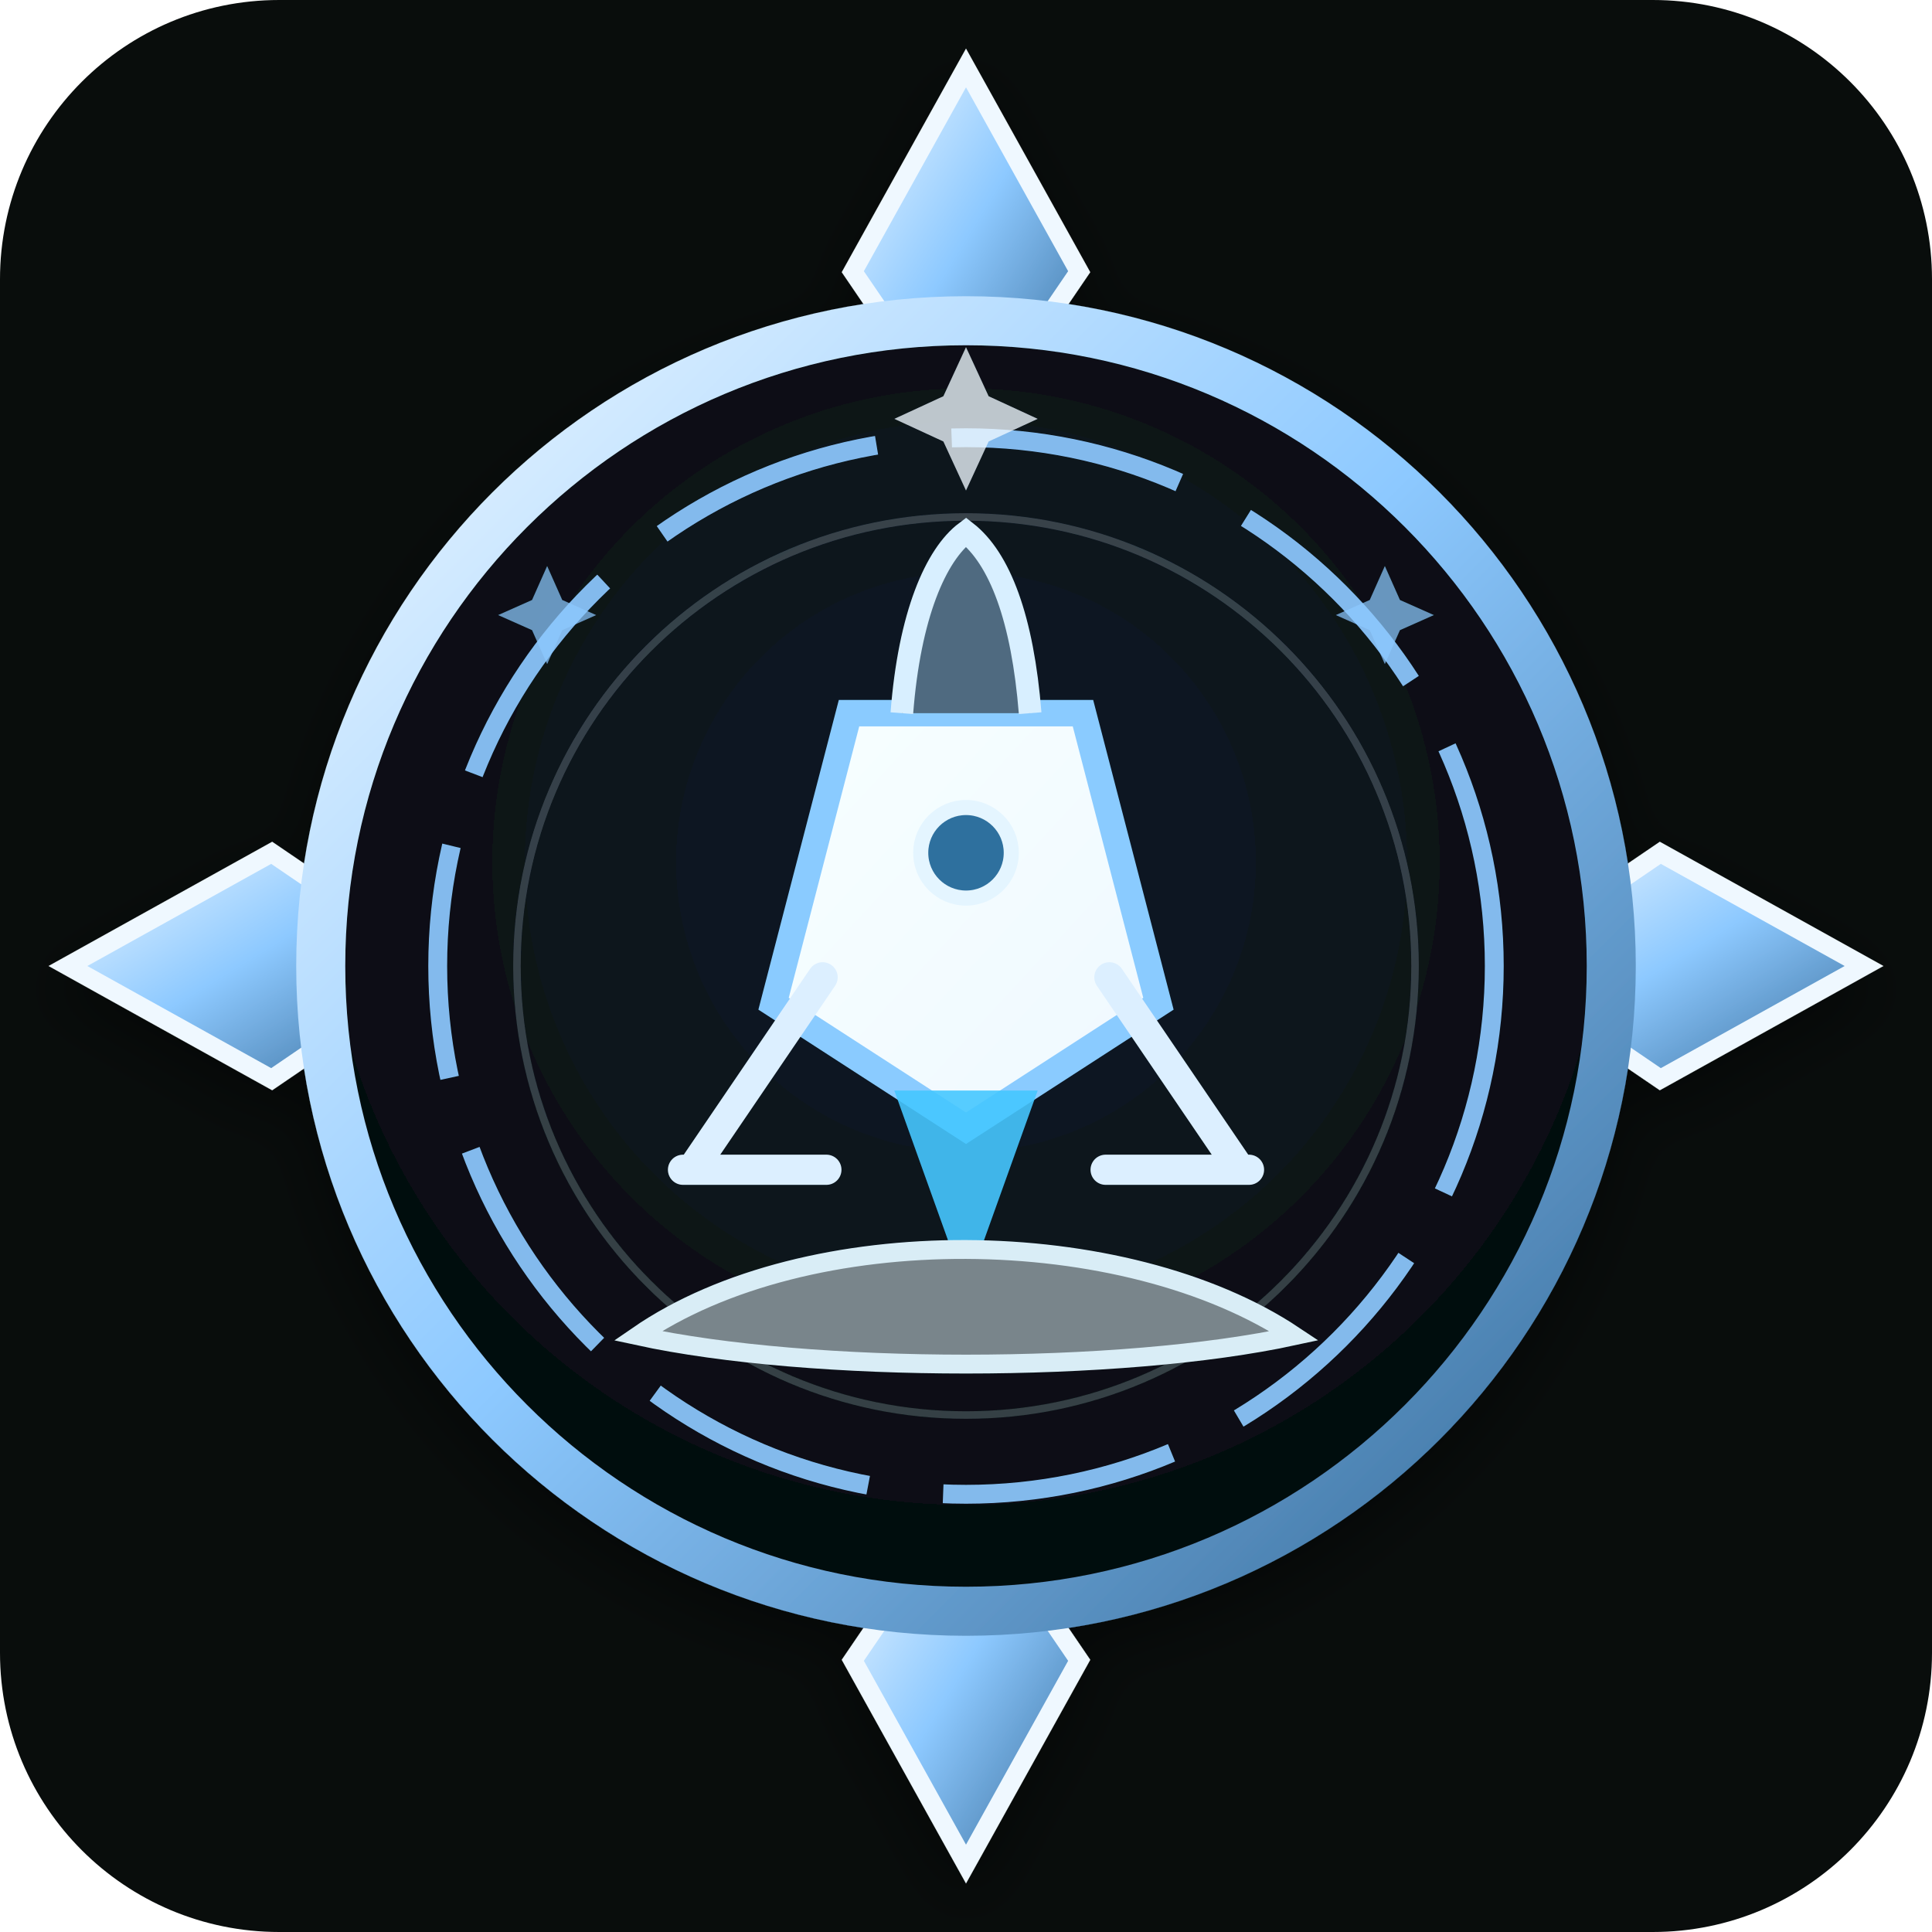
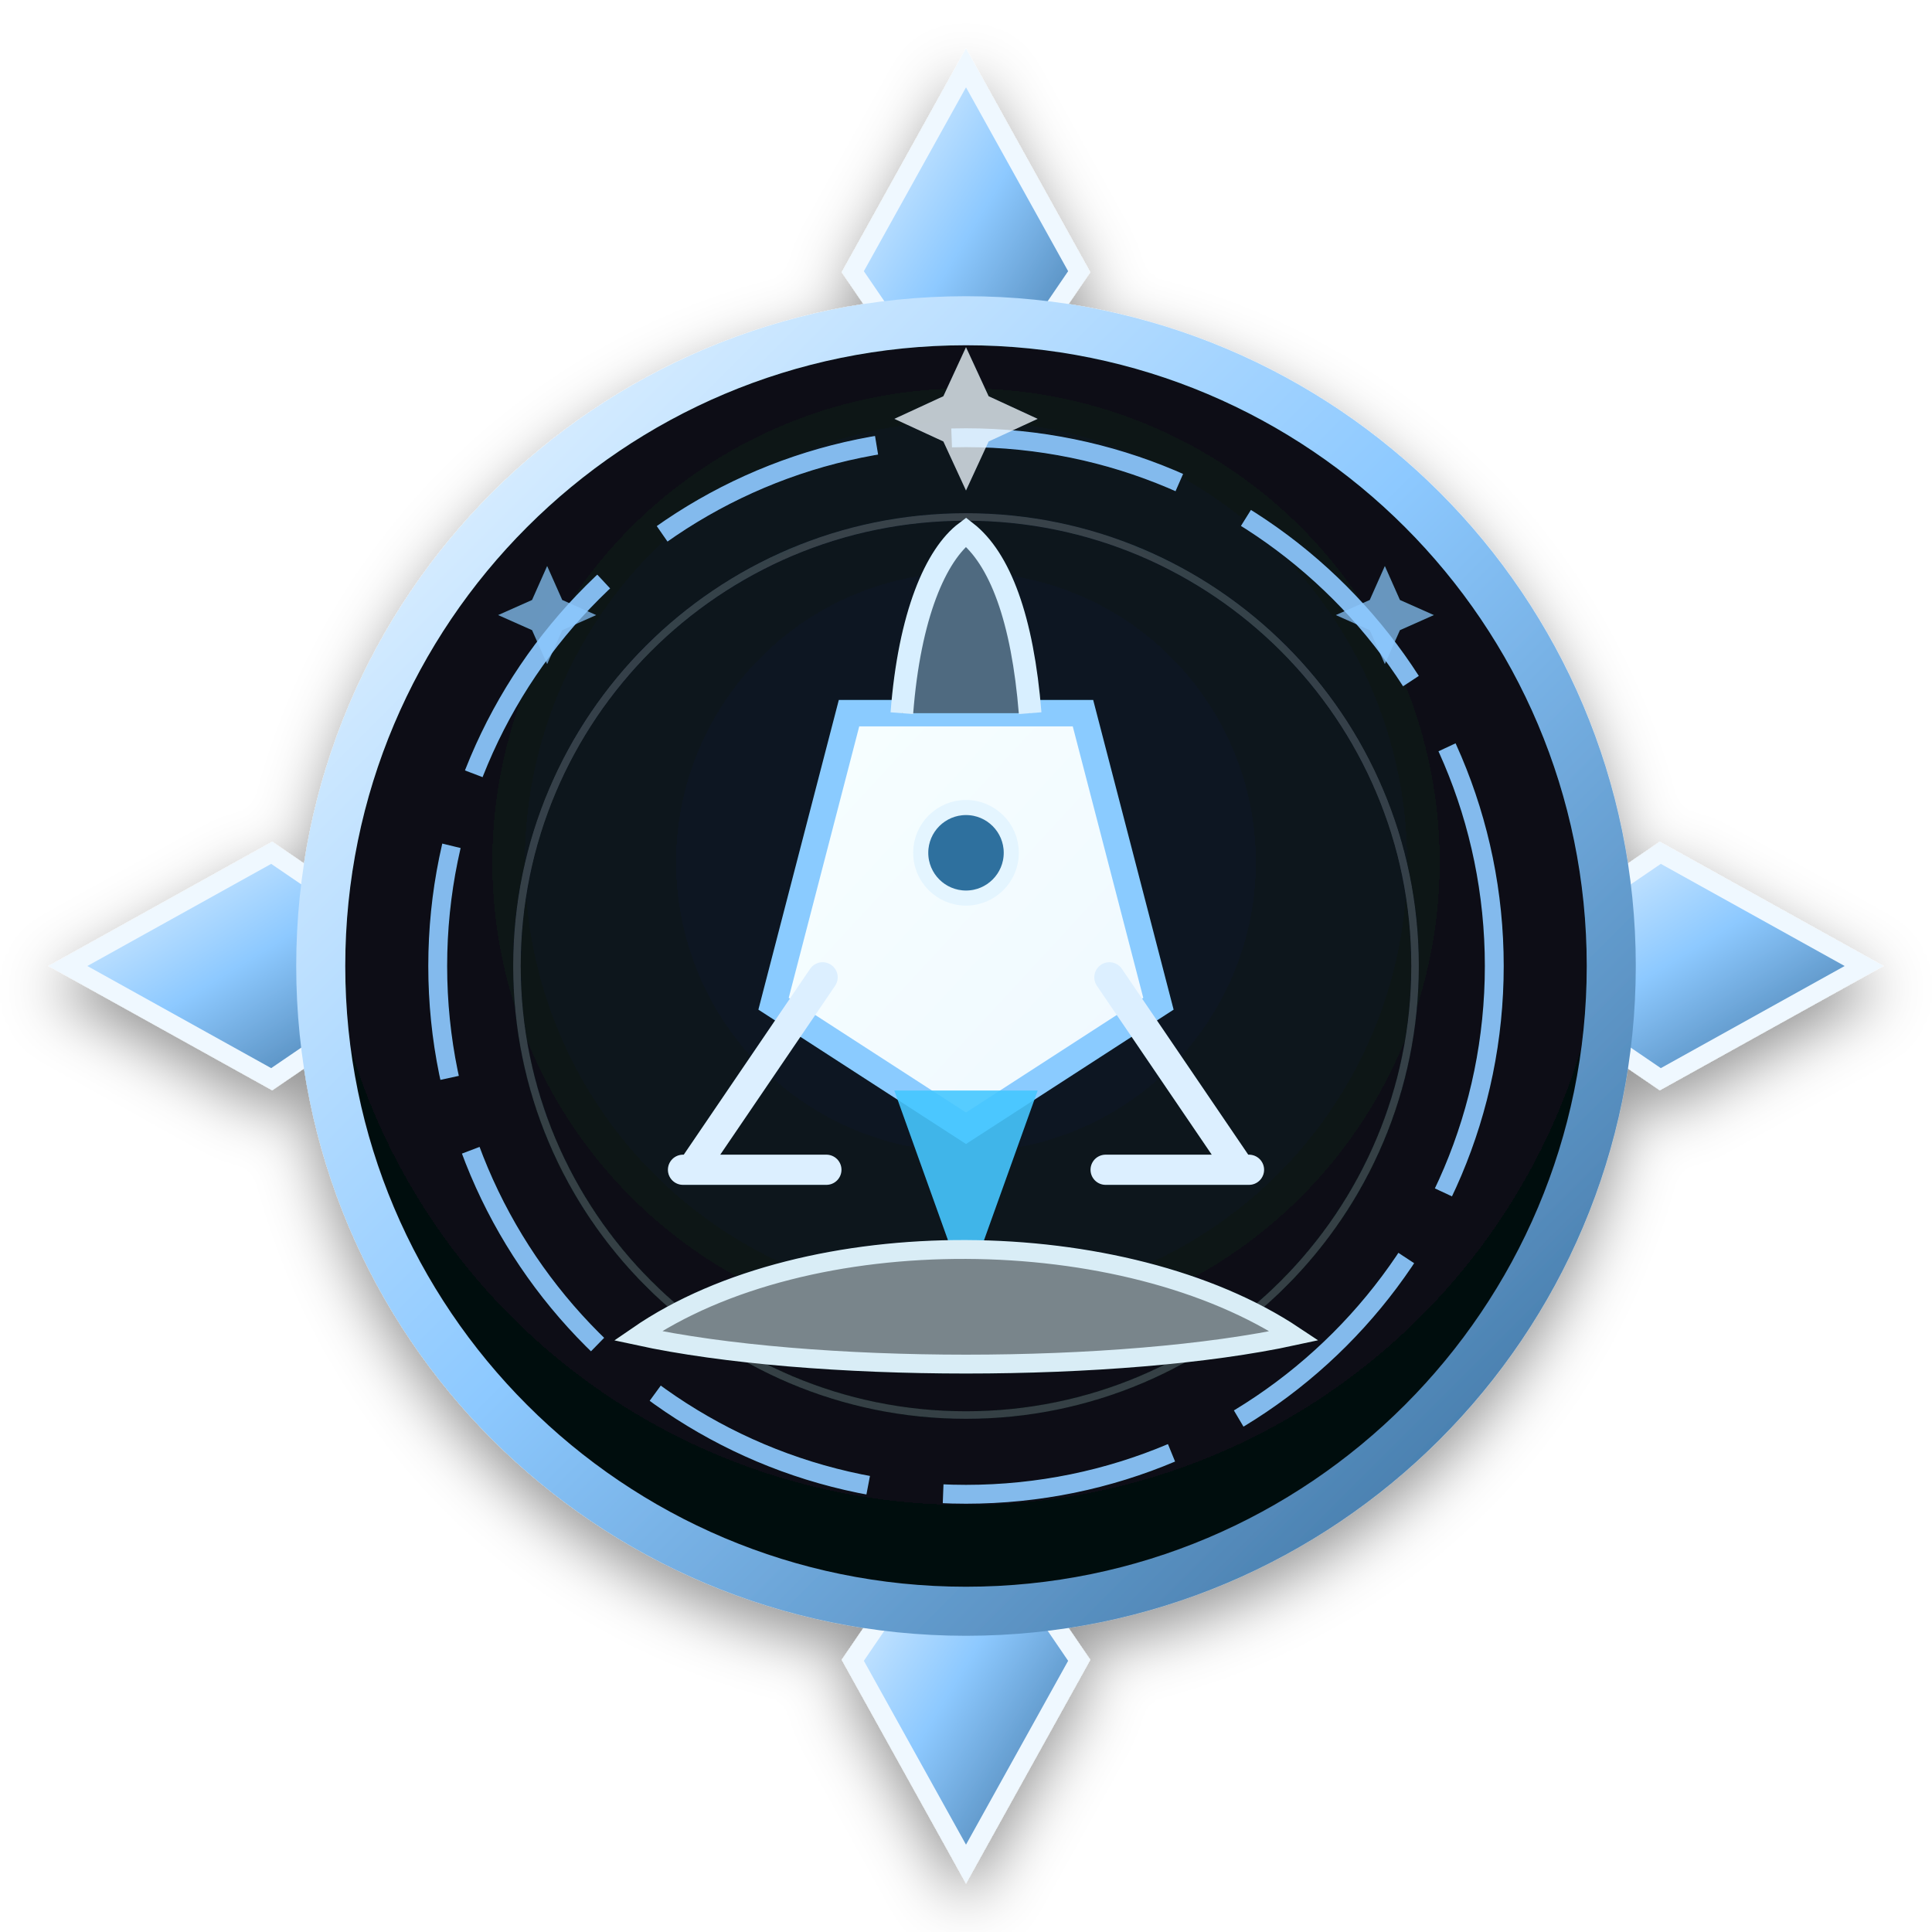
<svg xmlns="http://www.w3.org/2000/svg" viewBox="0 0 512 512">
  <defs>
    <radialGradient id="bg" cx="50%" cy="42%" r="66%">
      <stop stop-color="#0b1c2b" />
      <stop offset="1" stop-color="#050909" />
    </radialGradient>
    <linearGradient id="a" x1="0" y1="0" x2="1" y2="1">
      <stop stop-color="#eff8ff" />
      <stop offset=".48" stop-color="#8dc9ff" />
      <stop offset="1" stop-color="#356996" />
    </linearGradient>
    <linearGradient id="m" x1="0" y1="0" x2="1" y2="1">
      <stop stop-color="#f7ffff" />
      <stop offset="1" stop-color="#eff8ff" />
    </linearGradient>
    <filter id="sh" x="-30%" y="-30%" width="160%" height="160%">
      <feGaussianBlur in="SourceAlpha" stdDeviation="8" />
      <feOffset dy="6" />
      <feComponentTransfer>
        <feFuncA type="linear" slope=".42" />
      </feComponentTransfer>
      <feMerge>
        <feMergeNode />
        <feMergeNode in="SourceGraphic" />
      </feMerge>
    </filter>
  </defs>
-   <rect width="512" height="512" rx="74" fill="#090d0c" />
  <g filter="url(#sh)">
    <path d="M256 18 286 72 256 116 226 72Z" fill="url(#a)" stroke="#eff8ff" stroke-width="5" />
    <path d="M494 256 440 286 396 256 440 226Z" fill="url(#a)" stroke="#eff8ff" stroke-width="5" />
    <path d="M256 494 226 440 256 396 286 440Z" fill="url(#a)" stroke="#eff8ff" stroke-width="5" />
    <path d="M18 256 72 226 116 256 72 286Z" fill="url(#a)" stroke="#eff8ff" stroke-width="5" />
    <circle cx="256" cy="256" r="171" fill="url(#bg)" stroke="url(#a)" stroke-width="13" />
    <circle cx="256" cy="256" r="140" fill="none" stroke="#8dc9ff" stroke-width="5" stroke-dasharray="62 20" opacity=".92" />
    <circle cx="256" cy="256" r="119" fill="none" stroke="#eff8ff" stroke-width="2" opacity=".2" />
    <path d="m256 92 6 13 13 6-13 6-6 13-6-13-13-6 13-6Z" fill="#eff8ff" opacity=".78" />
    <path d="m145 150 4 9 9 4-9 4-4 9-4-9-9-4 9-4Z" fill="#8dc9ff" opacity=".72" />
    <path d="m367 150 4 9 9 4-9 4-4 9-4-9-9-4 9-4Z" fill="#8dc9ff" opacity=".72" />
    <path d="M225 189h62l20 77-51 33-51-33Z" fill="url(#m)" stroke="#8acbff" stroke-width="7" />
    <path d="M239 189c2-26 9-42 17-48 9 7 15 23 17 48" fill="#506b80" stroke="#d8efff" stroke-width="6" />
    <circle cx="256" cy="226" r="12" fill="#2f709e" stroke="#e4f5ff" stroke-width="4" />
    <path d="M218 259 184 309M294 259l34 50M181 310h38M293 310h38" stroke="#dcefff" stroke-width="8" stroke-linecap="round" />
    <path d="m237 289 19 53 19-53" fill="#45c7ff" opacity=".9" />
    <path d="M169 354c45-31 129-30 174 0-46 10-128 10-174 0Z" fill="#79858b" stroke="#d9edf6" stroke-width="5" />
  </g>
</svg>
